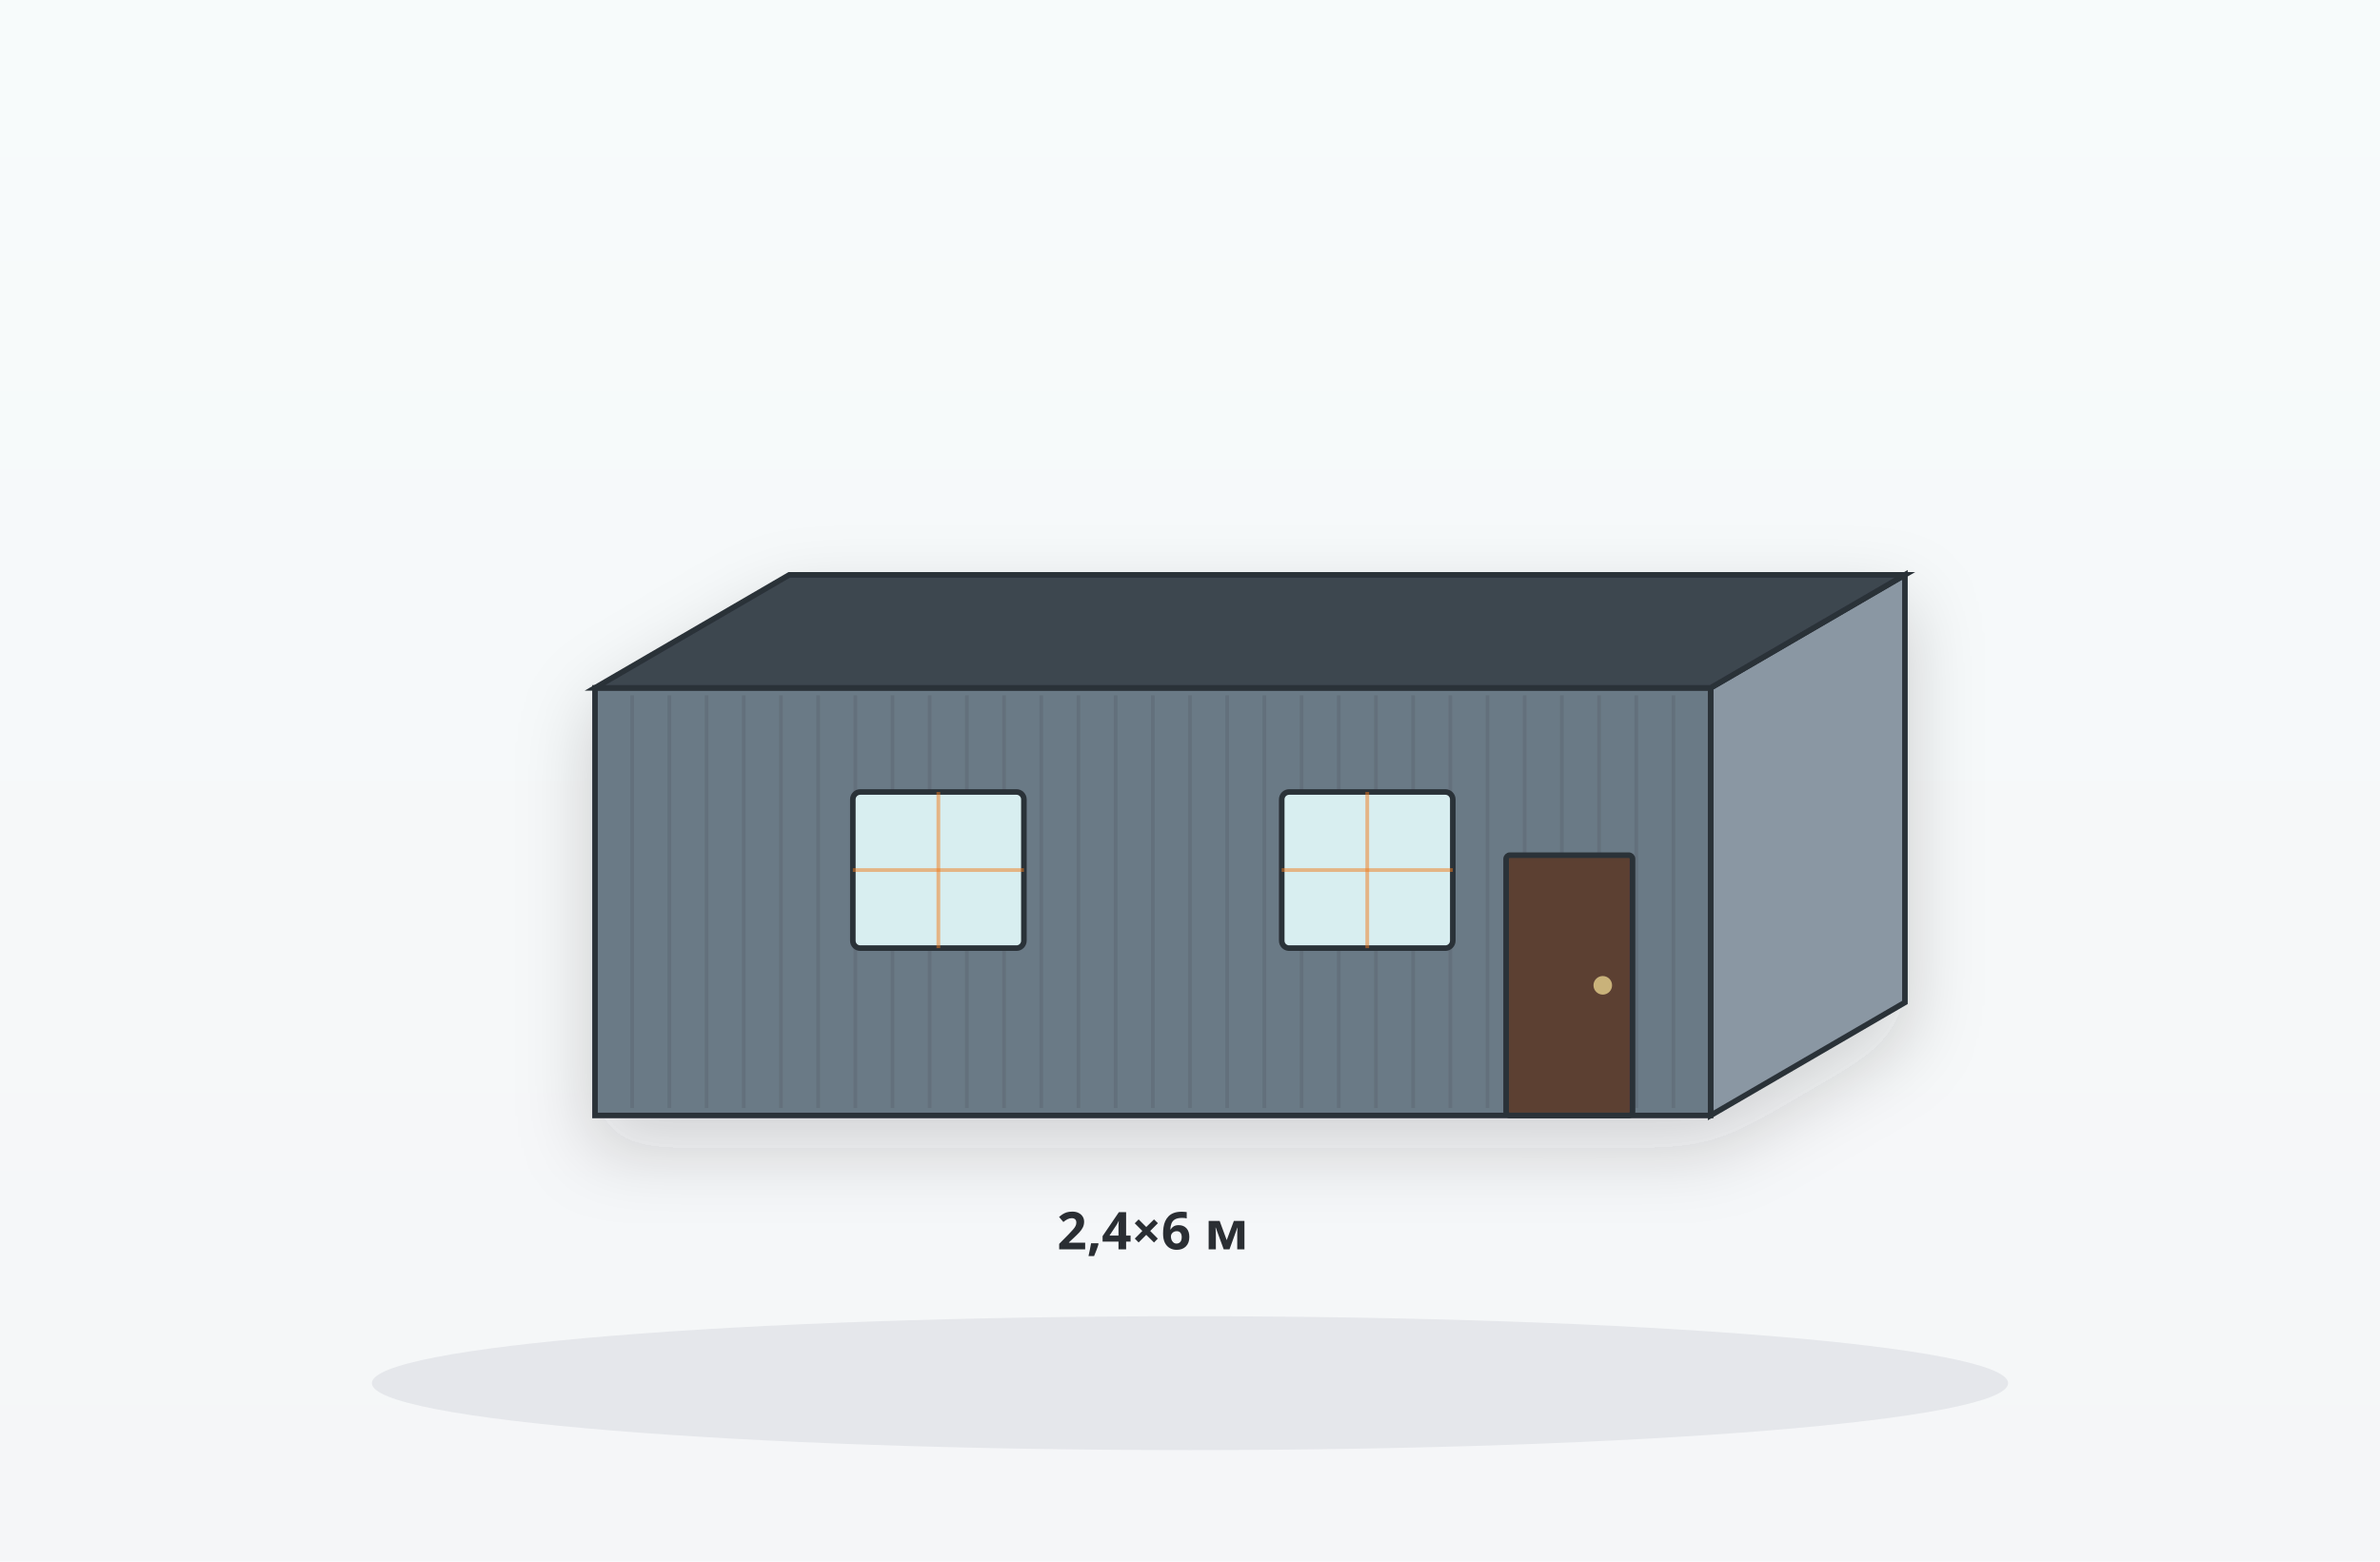
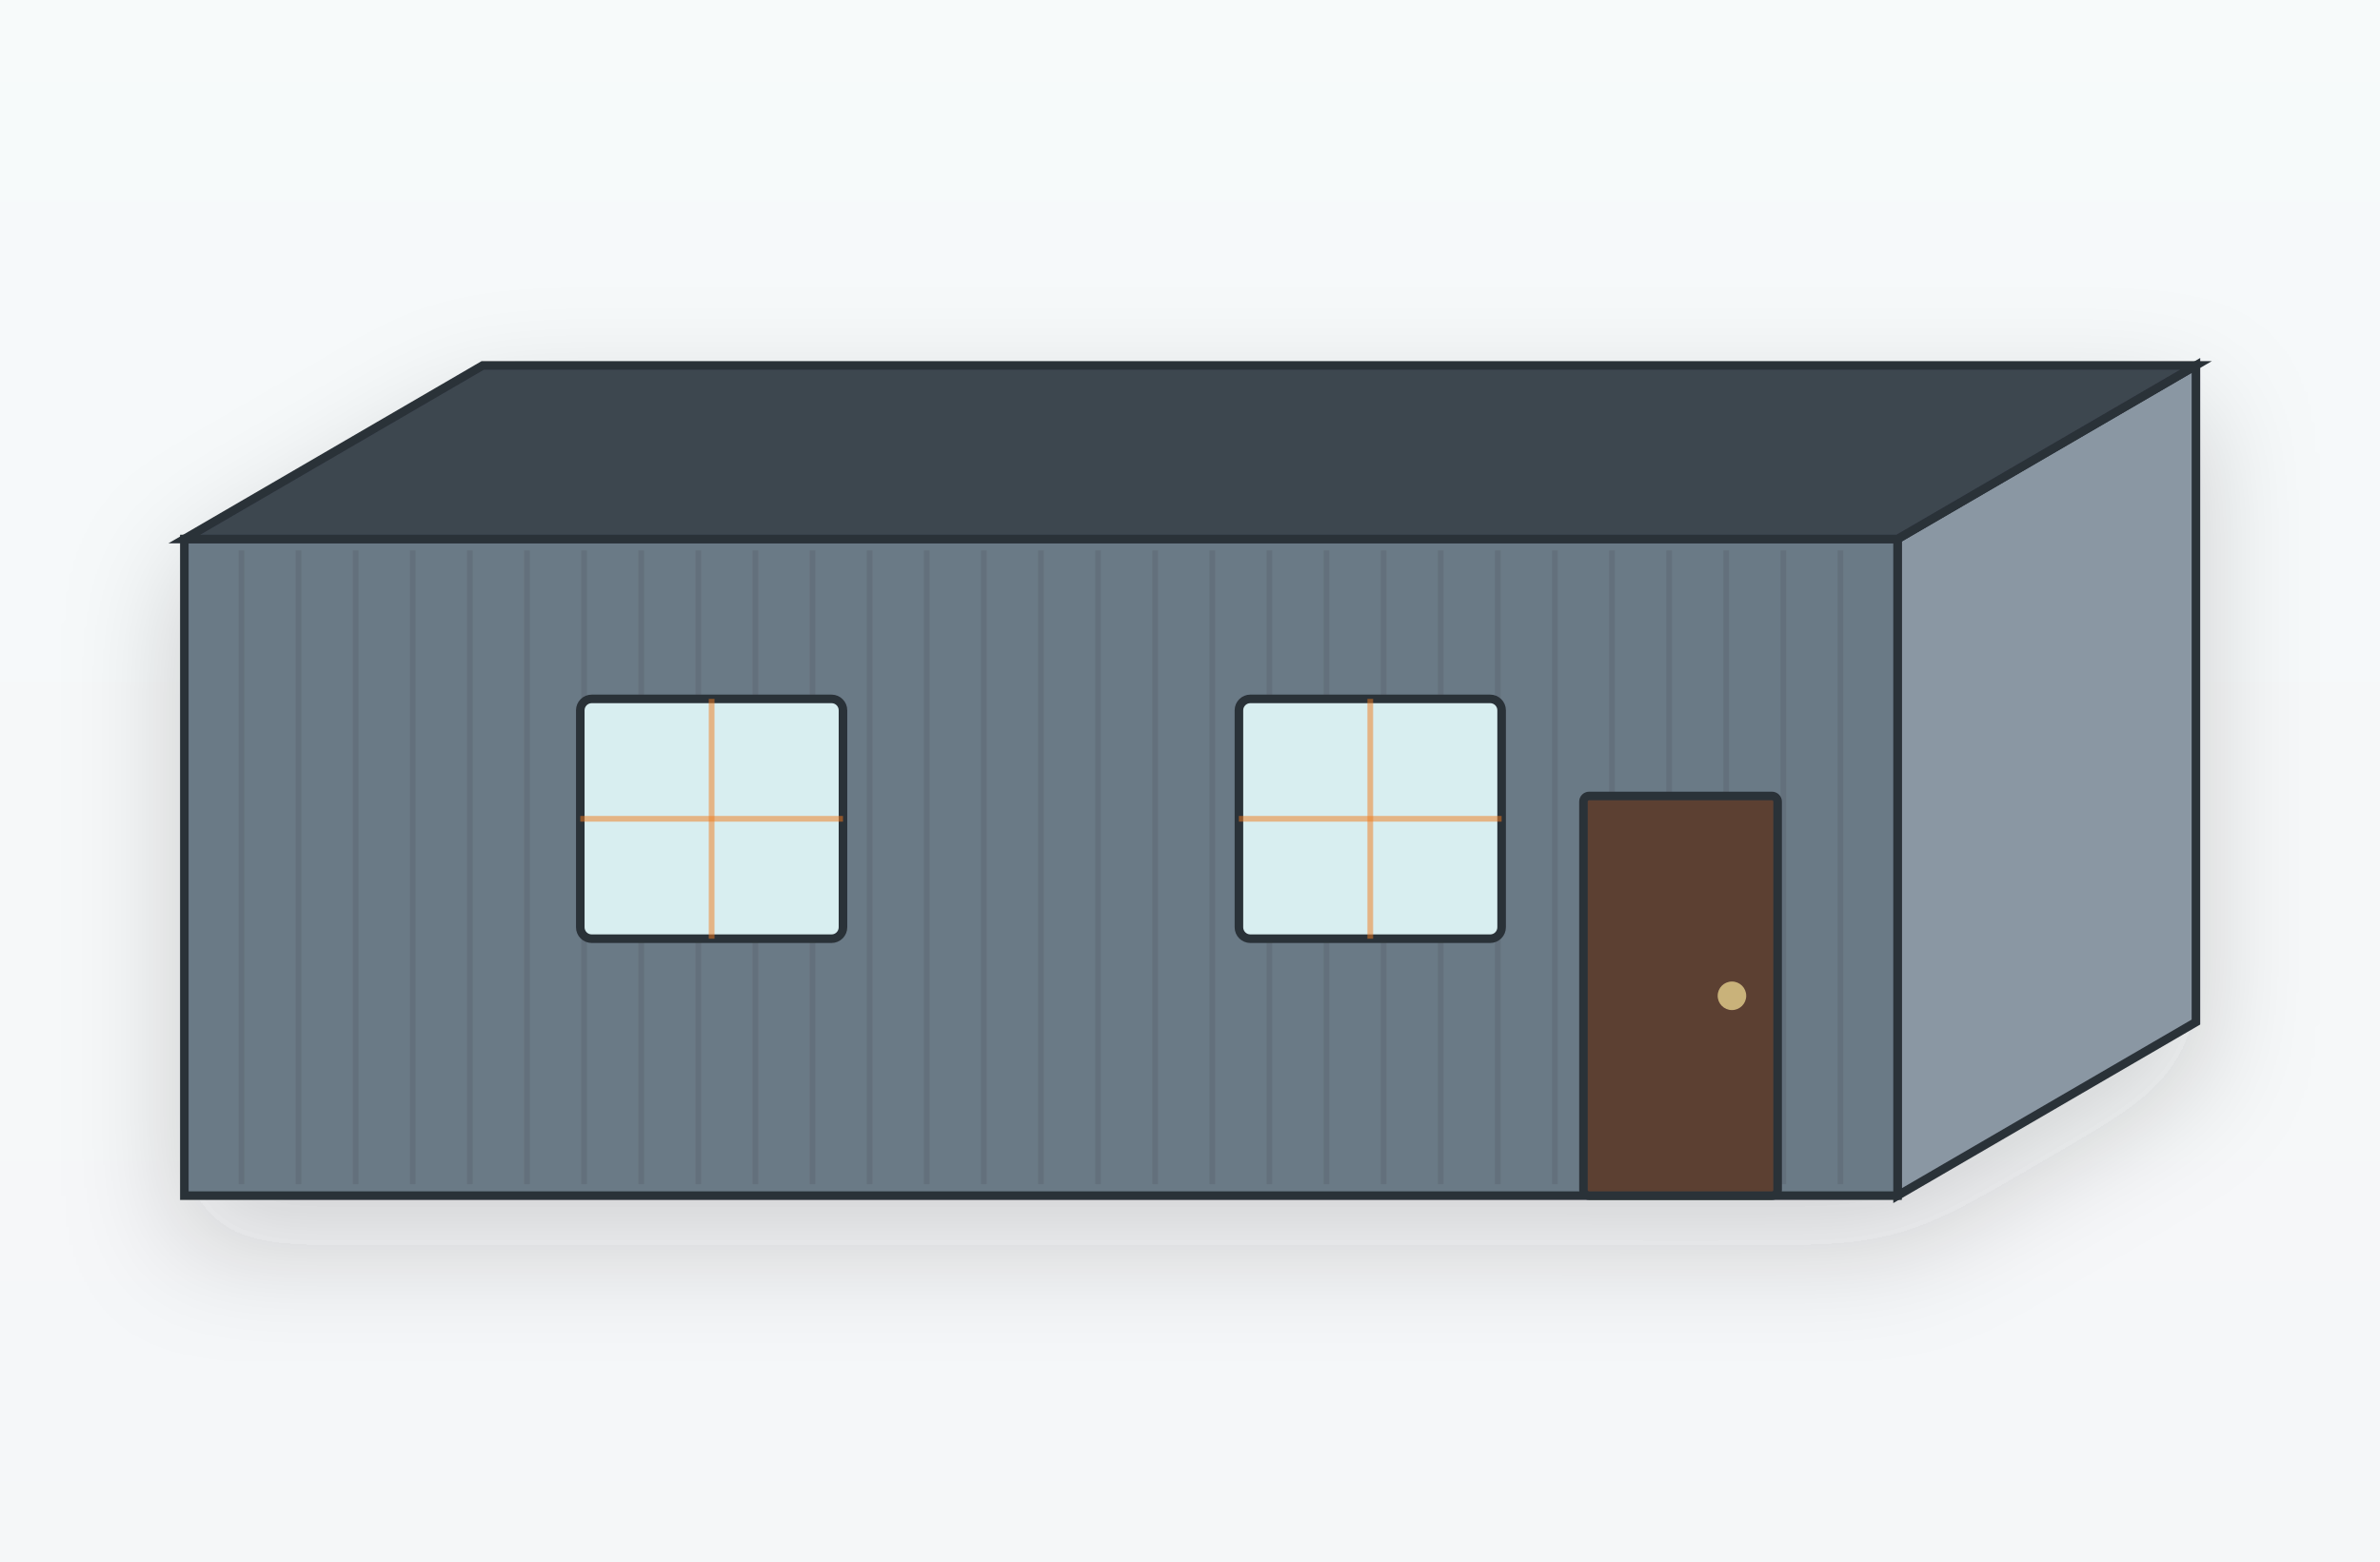
- <svg xmlns="http://www.w3.org/2000/svg" width="640" height="420" viewBox="0 0 640 420">
+ <svg xmlns="http://www.w3.org/2000/svg" width="640" height="420" viewBox="131.0 90.6 410.2 273.5">
  <defs>
    <linearGradient id="gsky" x1="0" y1="0" x2="0" y2="1">
      <stop offset="0%" stop-color="#f7fbfb" />
      <stop offset="100%" stop-color="#F5F6F8" />
    </linearGradient>
    <filter id="sh" x="-20%" y="-20%" width="140%" height="140%">
      <feDropShadow dx="0" dy="8" stdDeviation="10" flood-color="#2A2E33" flood-opacity="0.18" />
    </filter>
  </defs>
  <rect width="640" height="420" fill="url(#gsky)" />
-   <ellipse cx="320" cy="372" rx="220" ry="18" fill="#E5E7EB" />
  <g filter="url(#sh)">
    <polygon points="460,300 512.25,269.6 512.25,154.6 460,185" fill="#8a97a3" stroke="#2a3138" stroke-width="1.5" />
    <polygon points="160,300 460,300 460,185 160,185" fill="#6b7a86" stroke="#2a3138" stroke-width="1.5" />
    <line x1="170" y1="187" x2="170" y2="298" stroke="rgba(0,0,0,0.08)" stroke-width="1" />
    <line x1="180" y1="187" x2="180" y2="298" stroke="rgba(0,0,0,0.08)" stroke-width="1" />
    <line x1="190" y1="187" x2="190" y2="298" stroke="rgba(0,0,0,0.08)" stroke-width="1" />
    <line x1="200" y1="187" x2="200" y2="298" stroke="rgba(0,0,0,0.08)" stroke-width="1" />
    <line x1="210" y1="187" x2="210" y2="298" stroke="rgba(0,0,0,0.08)" stroke-width="1" />
    <line x1="220" y1="187" x2="220" y2="298" stroke="rgba(0,0,0,0.08)" stroke-width="1" />
    <line x1="230" y1="187" x2="230" y2="298" stroke="rgba(0,0,0,0.08)" stroke-width="1" />
    <line x1="240" y1="187" x2="240" y2="298" stroke="rgba(0,0,0,0.08)" stroke-width="1" />
    <line x1="250" y1="187" x2="250" y2="298" stroke="rgba(0,0,0,0.08)" stroke-width="1" />
    <line x1="260" y1="187" x2="260" y2="298" stroke="rgba(0,0,0,0.08)" stroke-width="1" />
    <line x1="270" y1="187" x2="270" y2="298" stroke="rgba(0,0,0,0.08)" stroke-width="1" />
    <line x1="280" y1="187" x2="280" y2="298" stroke="rgba(0,0,0,0.08)" stroke-width="1" />
    <line x1="290" y1="187" x2="290" y2="298" stroke="rgba(0,0,0,0.08)" stroke-width="1" />
    <line x1="300" y1="187" x2="300" y2="298" stroke="rgba(0,0,0,0.08)" stroke-width="1" />
    <line x1="310" y1="187" x2="310" y2="298" stroke="rgba(0,0,0,0.08)" stroke-width="1" />
    <line x1="320" y1="187" x2="320" y2="298" stroke="rgba(0,0,0,0.08)" stroke-width="1" />
    <line x1="330" y1="187" x2="330" y2="298" stroke="rgba(0,0,0,0.08)" stroke-width="1" />
    <line x1="340" y1="187" x2="340" y2="298" stroke="rgba(0,0,0,0.08)" stroke-width="1" />
    <line x1="350" y1="187" x2="350" y2="298" stroke="rgba(0,0,0,0.08)" stroke-width="1" />
    <line x1="360" y1="187" x2="360" y2="298" stroke="rgba(0,0,0,0.08)" stroke-width="1" />
    <line x1="370" y1="187" x2="370" y2="298" stroke="rgba(0,0,0,0.08)" stroke-width="1" />
    <line x1="380" y1="187" x2="380" y2="298" stroke="rgba(0,0,0,0.08)" stroke-width="1" />
    <line x1="390" y1="187" x2="390" y2="298" stroke="rgba(0,0,0,0.08)" stroke-width="1" />
    <line x1="400" y1="187" x2="400" y2="298" stroke="rgba(0,0,0,0.08)" stroke-width="1" />
    <line x1="410" y1="187" x2="410" y2="298" stroke="rgba(0,0,0,0.08)" stroke-width="1" />
    <line x1="420" y1="187" x2="420" y2="298" stroke="rgba(0,0,0,0.08)" stroke-width="1" />
    <line x1="430" y1="187" x2="430" y2="298" stroke="rgba(0,0,0,0.08)" stroke-width="1" />
    <line x1="440" y1="187" x2="440" y2="298" stroke="rgba(0,0,0,0.08)" stroke-width="1" />
    <line x1="450" y1="187" x2="450" y2="298" stroke="rgba(0,0,0,0.08)" stroke-width="1" />
    <polygon points="160,185 460,185 512.25,154.6 212.25,154.6" fill="#3d4650" stroke="#2a3138" stroke-width="1.5" />
    <rect x="229.333" y="213" width="46" height="42" rx="2" fill="#d8eef0" stroke="#2a3138" stroke-width="1.5" />
    <line x1="252.333" y1="213" x2="252.333" y2="255" stroke="#F07A1A" stroke-width="1" opacity="0.5" />
    <line x1="229.333" y1="234.0" x2="275.333" y2="234.0" stroke="#F07A1A" stroke-width="1" opacity="0.5" />
    <rect x="344.667" y="213" width="46" height="42" rx="2" fill="#d8eef0" stroke="#2a3138" stroke-width="1.5" />
    <line x1="367.667" y1="213" x2="367.667" y2="255" stroke="#F07A1A" stroke-width="1" opacity="0.5" />
    <line x1="344.667" y1="234.0" x2="390.667" y2="234.0" stroke="#F07A1A" stroke-width="1" opacity="0.5" />
    <rect x="405" y="230" width="34" height="70" rx="1" fill="#5c4033" stroke="#2a3138" stroke-width="1.5" />
    <circle cx="431" cy="265.0" r="2.5" fill="#c9b27a" />
  </g>
-   <text x="310.0" y="336" text-anchor="middle" font-family="system-ui,sans-serif" font-size="14" fill="#2A2E33" font-weight="700">2,4×6 м</text>
</svg>
